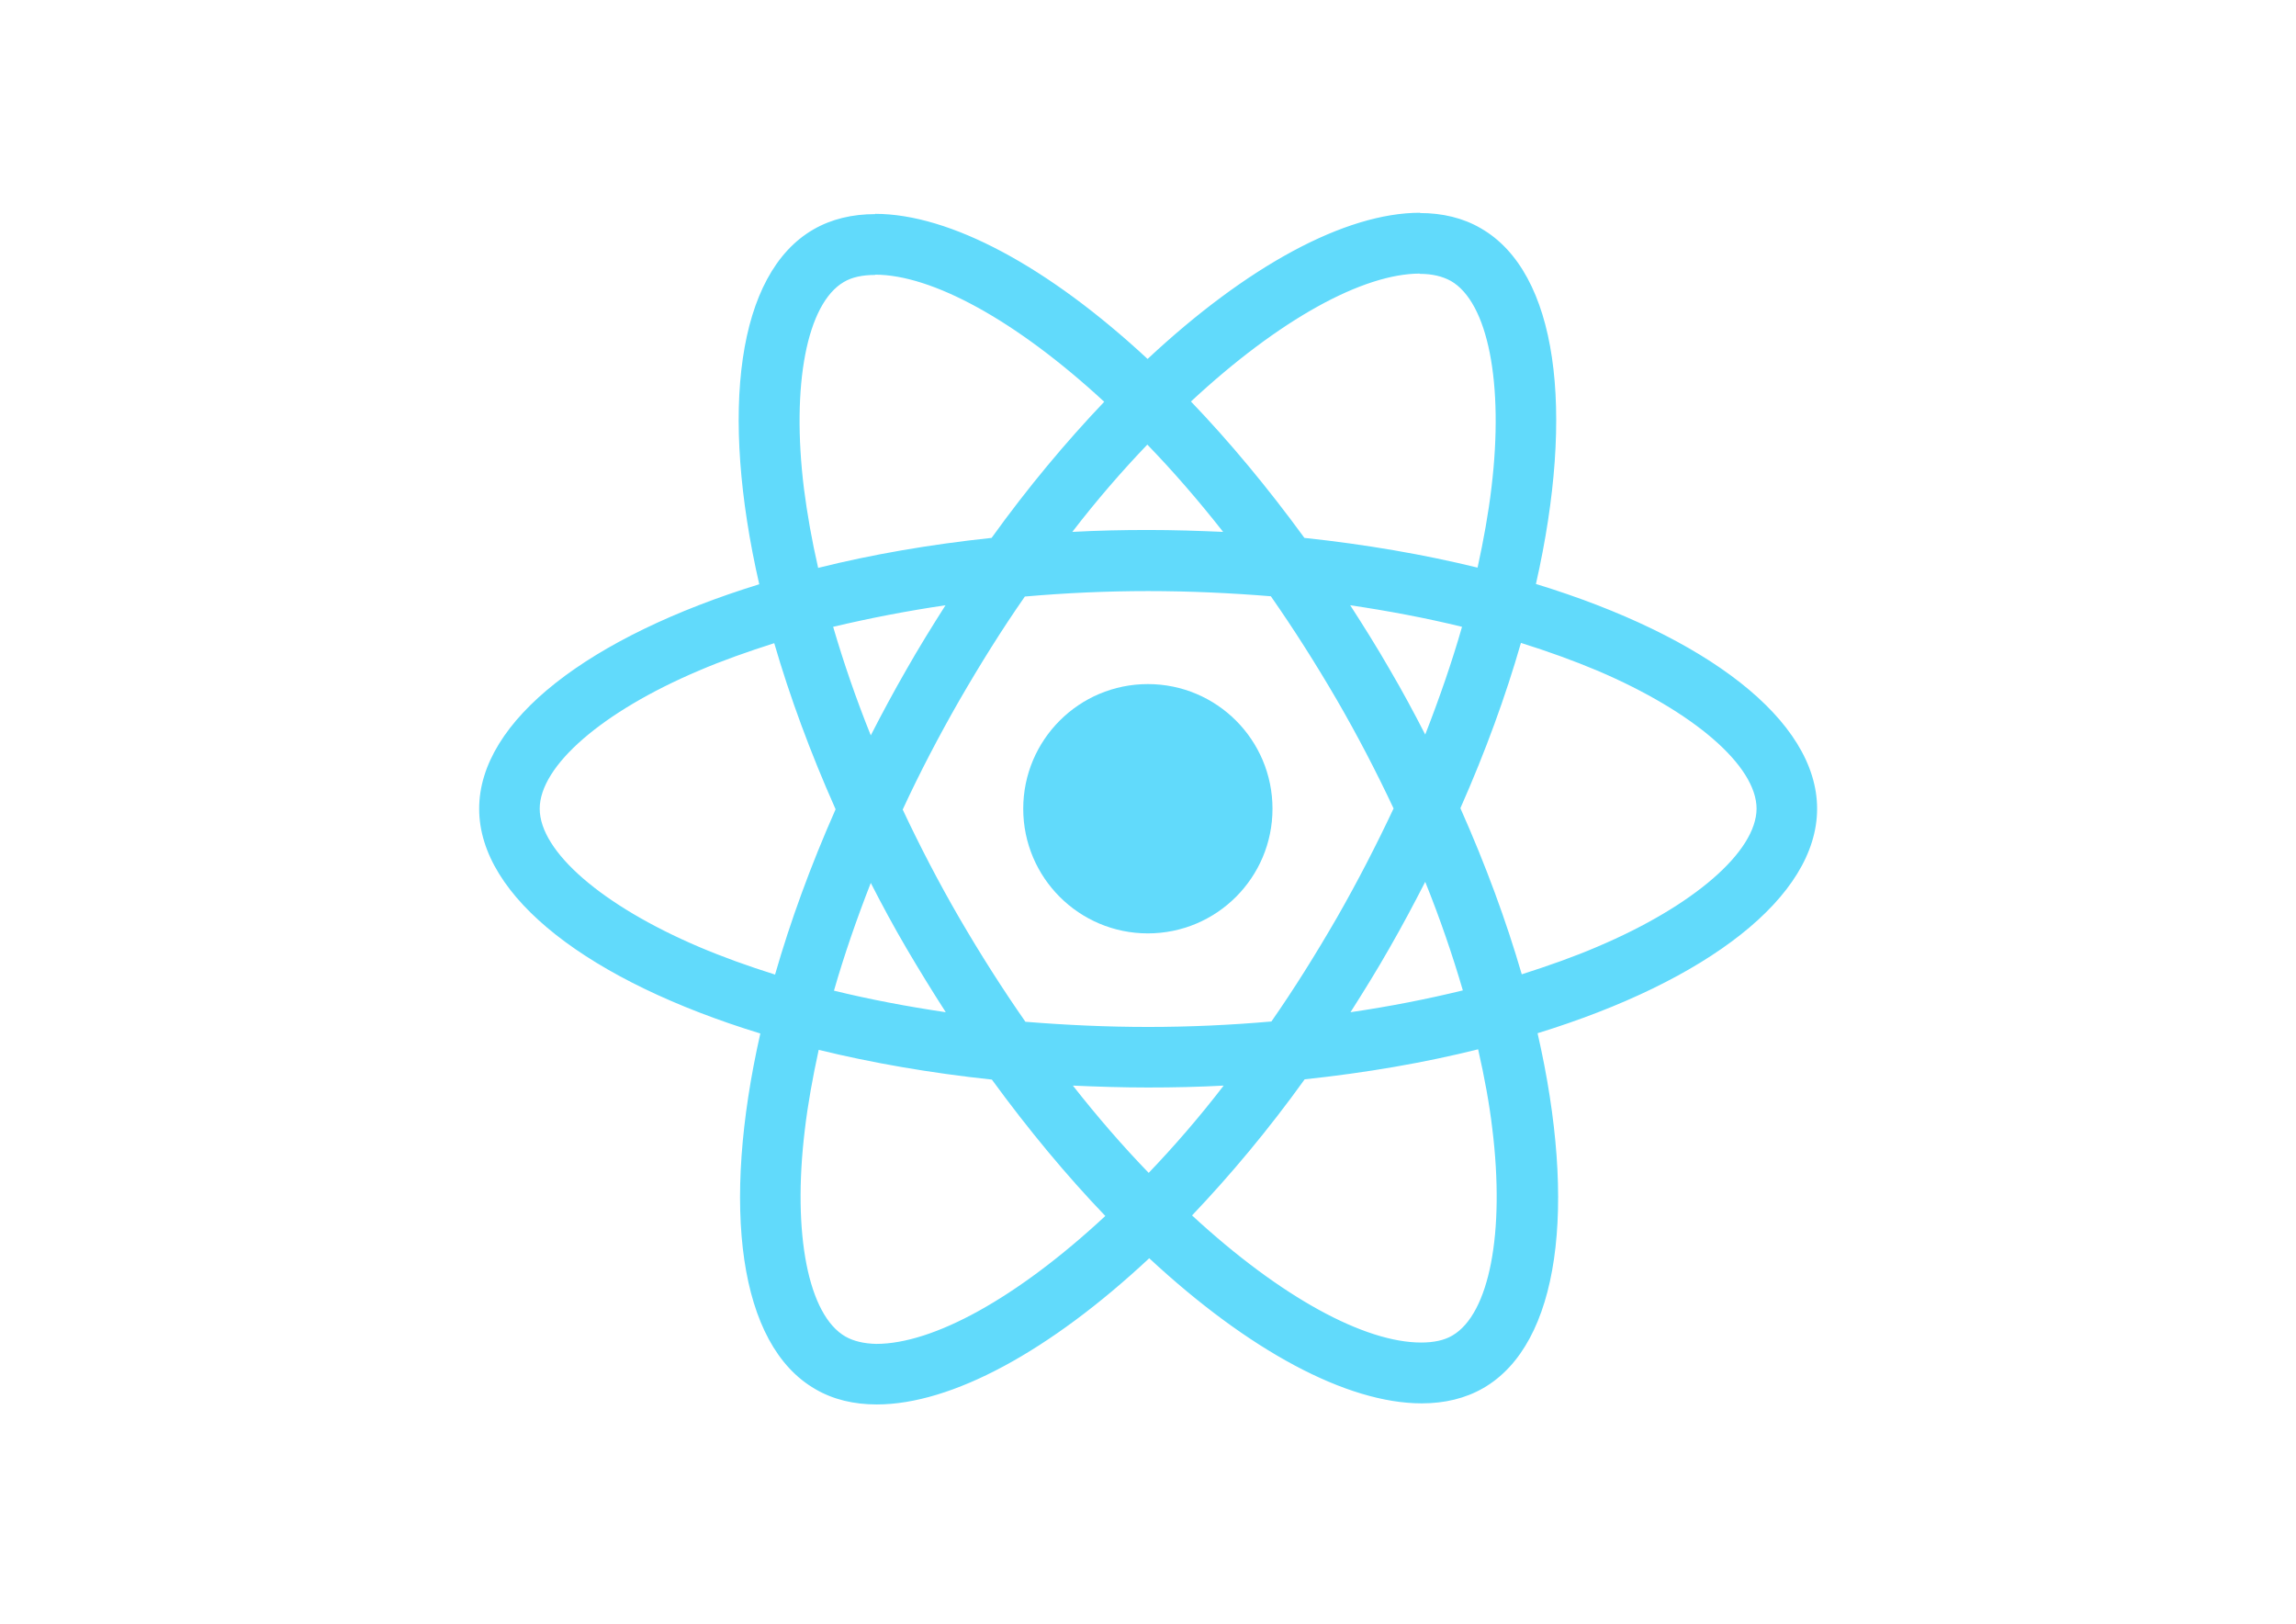
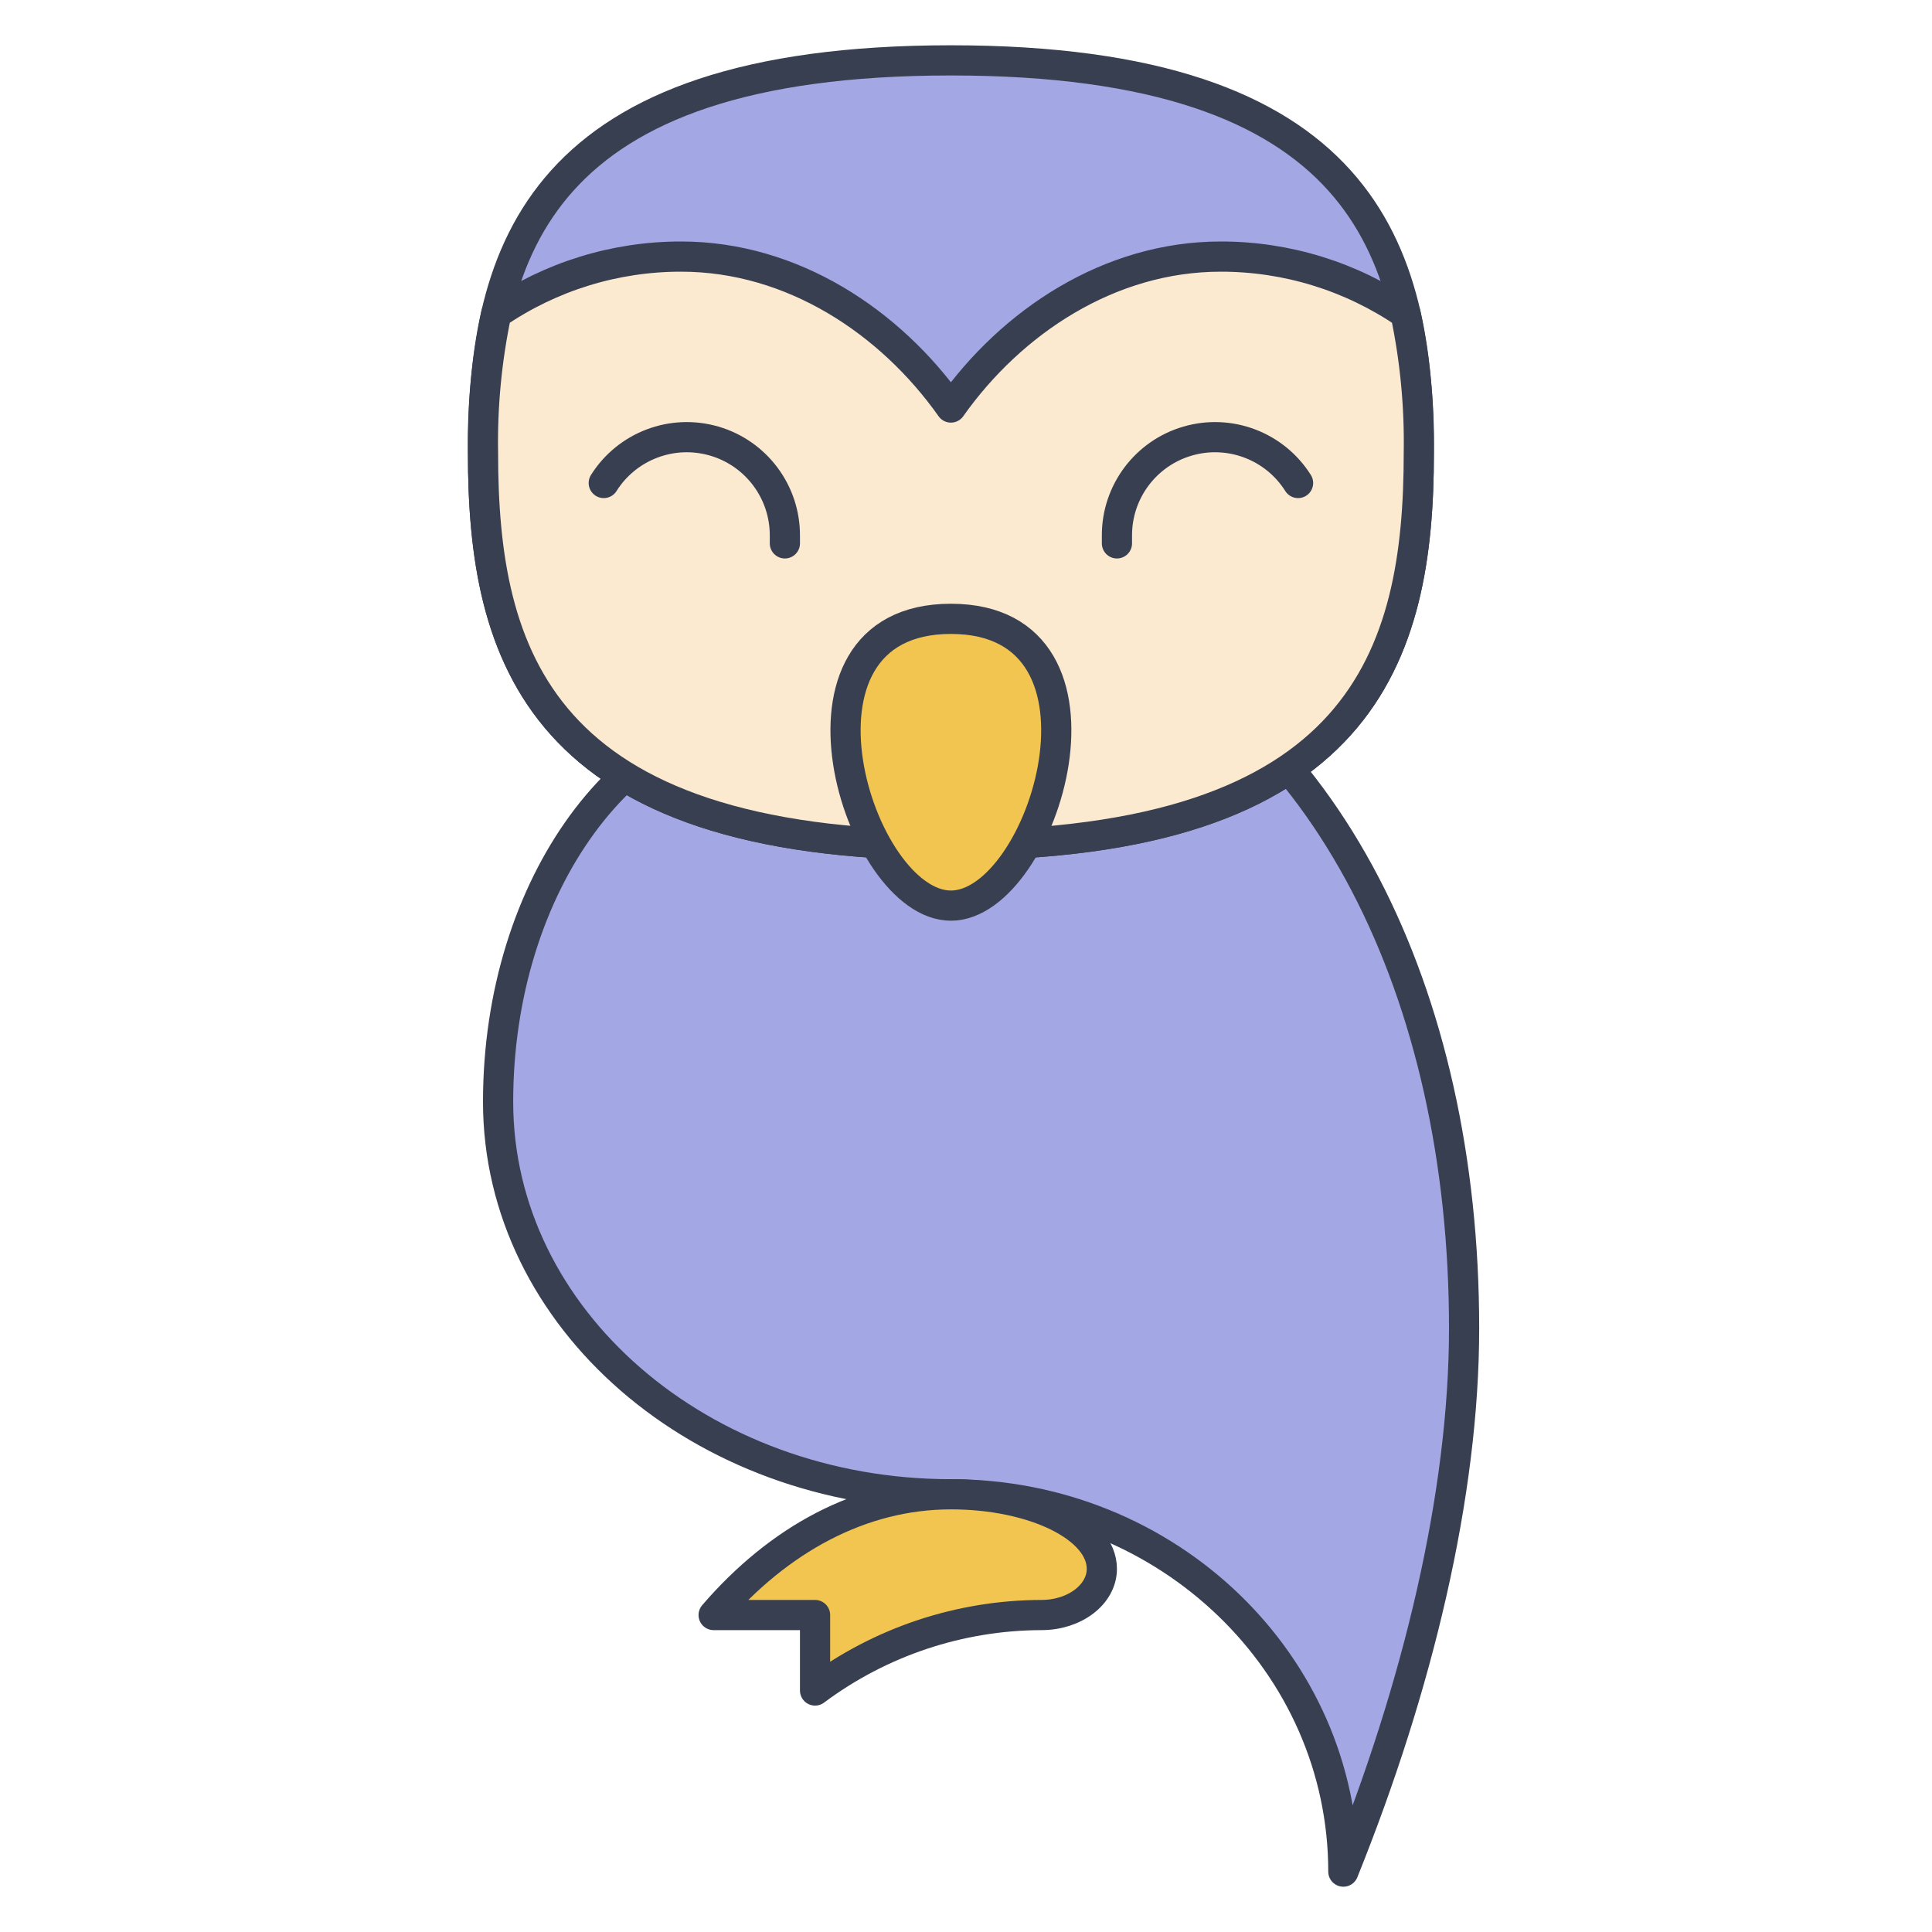
- <svg xmlns="http://www.w3.org/2000/svg" viewBox="0 0 841.9 595.3">
-   <g fill="#61DAFB">
-     <path d="M666.3 296.5c0-32.5-40.7-63.3-103.1-82.4 14.4-63.6 8-114.2-20.2-130.4-6.5-3.8-14.1-5.6-22.4-5.6v22.3c4.6 0 8.3.9 11.4 2.6 13.6 7.8 19.5 37.5 14.9 75.7-1.1 9.4-2.9 19.3-5.1 29.4-19.6-4.8-41-8.5-63.5-10.9-13.5-18.5-27.5-35.3-41.6-50 32.6-30.3 63.2-46.9 84-46.9V78c-27.5 0-63.5 19.6-99.9 53.6-36.4-33.8-72.4-53.2-99.9-53.2v22.3c20.7 0 51.4 16.5 84 46.6-14 14.7-28 31.4-41.3 49.9-22.6 2.4-44 6.1-63.6 11-2.3-10-4-19.7-5.2-29-4.7-38.2 1.1-67.9 14.6-75.8 3-1.8 6.9-2.6 11.5-2.6V78.5c-8.4 0-16 1.8-22.6 5.6-28.1 16.2-34.4 66.7-19.9 130.1-62.2 19.2-102.7 49.9-102.7 82.3 0 32.5 40.7 63.3 103.1 82.4-14.4 63.6-8 114.2 20.2 130.4 6.5 3.8 14.1 5.6 22.5 5.6 27.5 0 63.5-19.6 99.9-53.6 36.4 33.8 72.4 53.2 99.9 53.2 8.4 0 16-1.8 22.6-5.6 28.1-16.2 34.4-66.7 19.9-130.1 62-19.1 102.5-49.9 102.5-82.3zm-130.2-66.7c-3.7 12.9-8.3 26.2-13.5 39.5-4.1-8-8.4-16-13.1-24-4.6-8-9.5-15.8-14.4-23.4 14.2 2.1 27.9 4.7 41 7.9zm-45.8 106.5c-7.8 13.5-15.8 26.3-24.1 38.2-14.9 1.3-30 2-45.2 2-15.1 0-30.2-.7-45-1.9-8.3-11.9-16.4-24.6-24.2-38-7.6-13.1-14.5-26.4-20.8-39.8 6.2-13.4 13.2-26.8 20.7-39.9 7.8-13.5 15.8-26.3 24.1-38.2 14.9-1.3 30-2 45.2-2 15.1 0 30.2.7 45 1.9 8.3 11.9 16.4 24.6 24.2 38 7.6 13.1 14.5 26.4 20.8 39.8-6.3 13.4-13.2 26.8-20.7 39.9zm32.3-13c5.4 13.4 10 26.8 13.8 39.8-13.1 3.2-26.9 5.9-41.2 8 4.9-7.7 9.8-15.6 14.4-23.7 4.6-8 8.9-16.1 13-24.1zM421.2 430c-9.3-9.6-18.6-20.3-27.8-32 9 .4 18.2.7 27.5.7 9.4 0 18.7-.2 27.8-.7-9 11.7-18.3 22.4-27.5 32zm-74.4-58.9c-14.2-2.1-27.9-4.7-41-7.9 3.7-12.9 8.3-26.2 13.5-39.5 4.1 8 8.4 16 13.1 24 4.7 8 9.5 15.8 14.4 23.4zM420.7 163c9.3 9.6 18.6 20.3 27.8 32-9-.4-18.2-.7-27.5-.7-9.4 0-18.7.2-27.8.7 9-11.7 18.3-22.4 27.5-32zm-74 58.9c-4.9 7.7-9.8 15.6-14.4 23.7-4.6 8-8.9 16-13 24-5.4-13.4-10-26.8-13.8-39.8 13.1-3.1 26.9-5.8 41.2-7.9zm-90.5 125.2c-35.4-15.1-58.3-34.9-58.3-50.6 0-15.7 22.9-35.6 58.3-50.6 8.6-3.7 18-7 27.7-10.1 5.7 19.6 13.2 40 22.5 60.9-9.2 20.8-16.6 41.1-22.2 60.6-9.9-3.1-19.3-6.5-28-10.2zM310 490c-13.6-7.8-19.5-37.5-14.9-75.7 1.1-9.4 2.9-19.3 5.1-29.4 19.6 4.8 41 8.5 63.5 10.9 13.5 18.5 27.5 35.3 41.6 50-32.6 30.3-63.2 46.9-84 46.9-4.5-.1-8.3-1-11.3-2.7zm237.2-76.2c4.7 38.2-1.1 67.9-14.6 75.8-3 1.8-6.9 2.6-11.5 2.6-20.7 0-51.4-16.5-84-46.6 14-14.7 28-31.4 41.3-49.9 22.6-2.4 44-6.1 63.6-11 2.3 10.1 4.1 19.8 5.2 29.1zm38.5-66.7c-8.6 3.7-18 7-27.7 10.1-5.7-19.6-13.2-40-22.5-60.9 9.2-20.8 16.6-41.1 22.2-60.6 9.9 3.1 19.3 6.5 28.1 10.2 35.4 15.1 58.3 34.9 58.3 50.6-.1 15.7-23 35.6-58.4 50.6zM320.8 78.4z" />
-     <circle cx="420.9" cy="296.5" r="45.7" />
-     <path d="M520.5 78.1z" />
-   </g>
+ <svg xmlns="http://www.w3.org/2000/svg" id="Layer_1" data-name="Layer 1" viewBox="0 0 128 128">
+   <defs>
+     <style>.cls-1,.cls-3{fill:#a3a7e4;}.cls-2,.cls-6{fill:none;}.cls-2,.cls-3,.cls-4,.cls-5{stroke:#383f51;stroke-linecap:round;stroke-linejoin:round;stroke-width:2px;}.cls-4{fill:#f1c550;}.cls-5{fill:#fbe9d0;}</style>
+   </defs>
+   <path class="cls-1" d="M52,47C41.51,47,33,58.64,33,73S46.43,99,63,99c14.36,0,26,11.19,26,25,4.94-12.26,8-25,8-36,0-22.2-9.15-40.61-25-47" />
+   <path class="cls-2" d="M52,47C41.51,47,33,58.64,33,73S46.43,99,63,99c14.36,0,26,11.19,26,25,4.94-12.26,8-25,8-36,0-22.2-9.15-40.61-25-47" />
+   <path class="cls-3" d="M63,4C35.67,4,32,16.57,32,30s3.67,26,31,26S94,43.43,94,30,90.33,4,63,4Z" />
+   <path class="cls-4" d="M73,103.94c0,1.69-1.79,3.06-4,3.06a25.17,25.17,0,0,0-15,5v-5H47.28c4.3-5,9.77-8,15.72-8C68.52,99,73,101.21,73,103.94Z" />
+   <path class="cls-5" d="M63,27c-4-5.66-10.48-10-17.87-10a21.63,21.63,0,0,0-12.25,3.78A41.3,41.3,0,0,0,32,30c0,13.43,3.67,26,31,26S94,43.43,94,30a41.3,41.3,0,0,0-.88-9.22A21.63,21.63,0,0,0,80.87,17C73.48,17,67,21.34,63,27Z" />
+   <path class="cls-2" d="M86,32A6.5,6.5,0,0,0,74,35.5V36" />
+   <path class="cls-2" d="M40,32A6.5,6.5,0,0,1,52,35.5V36" />
+   <path class="cls-4" d="M63,41c12,0,6.17,19,0,19S51,41,63,41Z" />
+   <rect class="cls-6" width="128" height="128" />
</svg>
